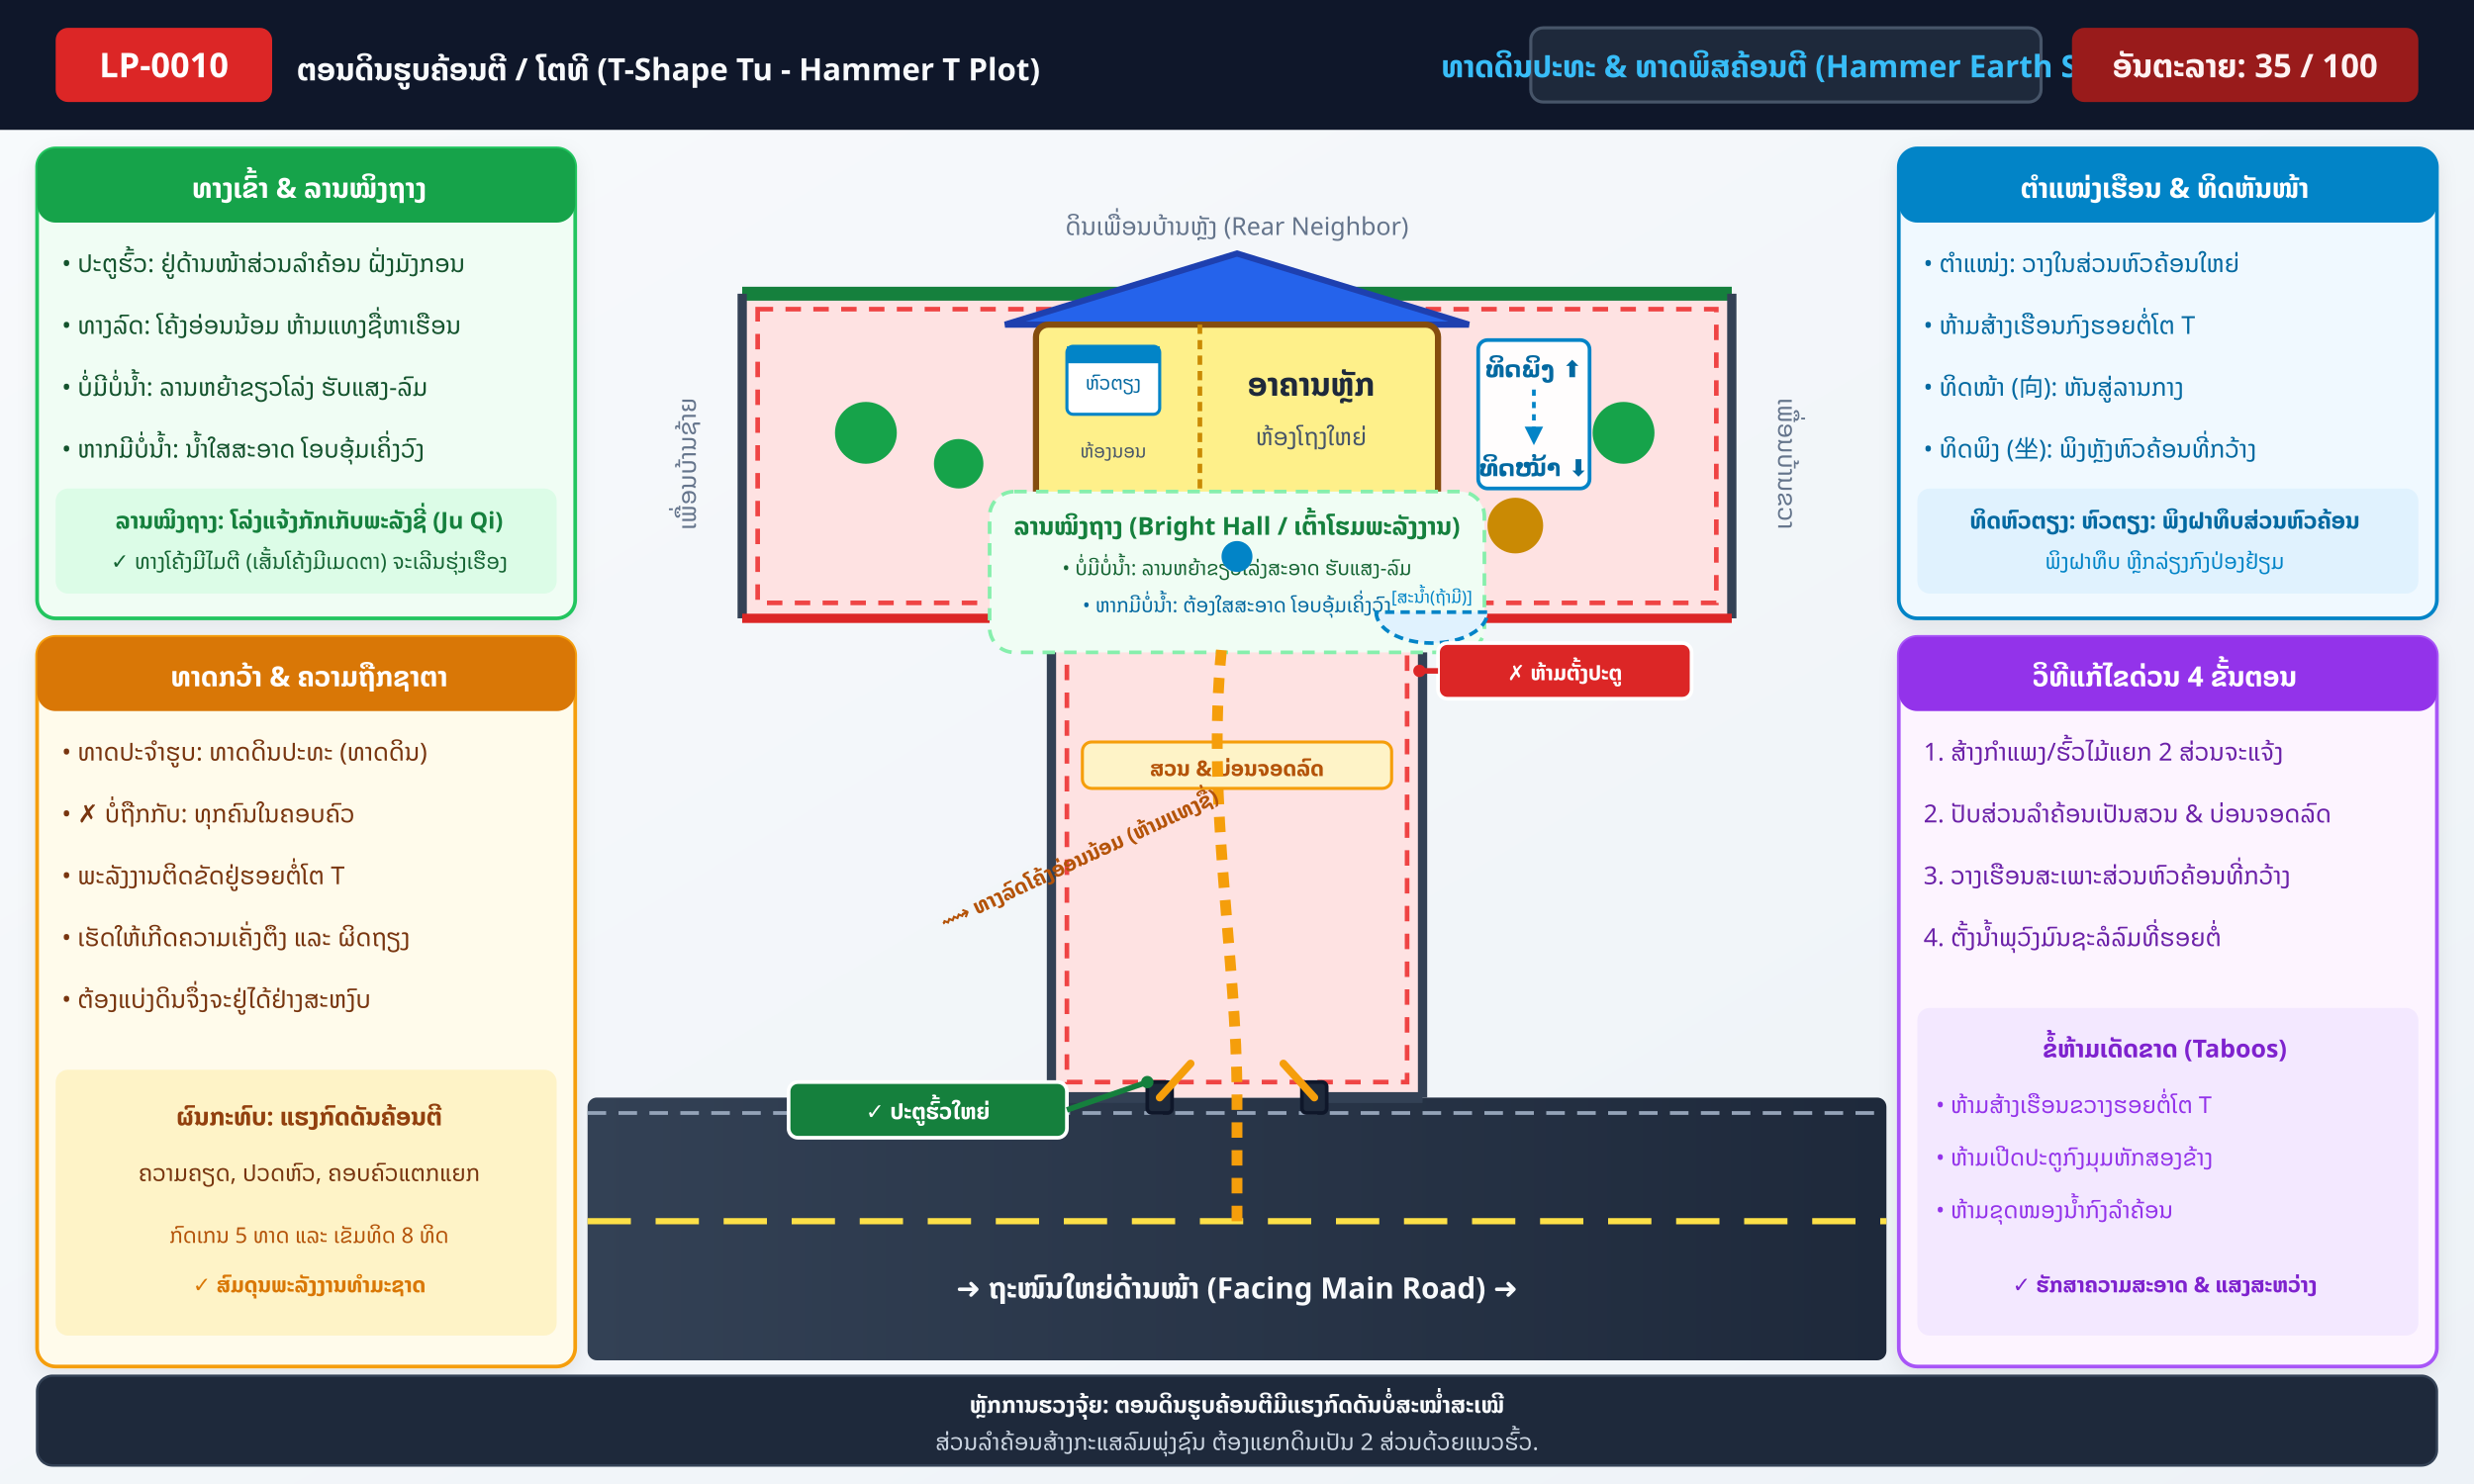
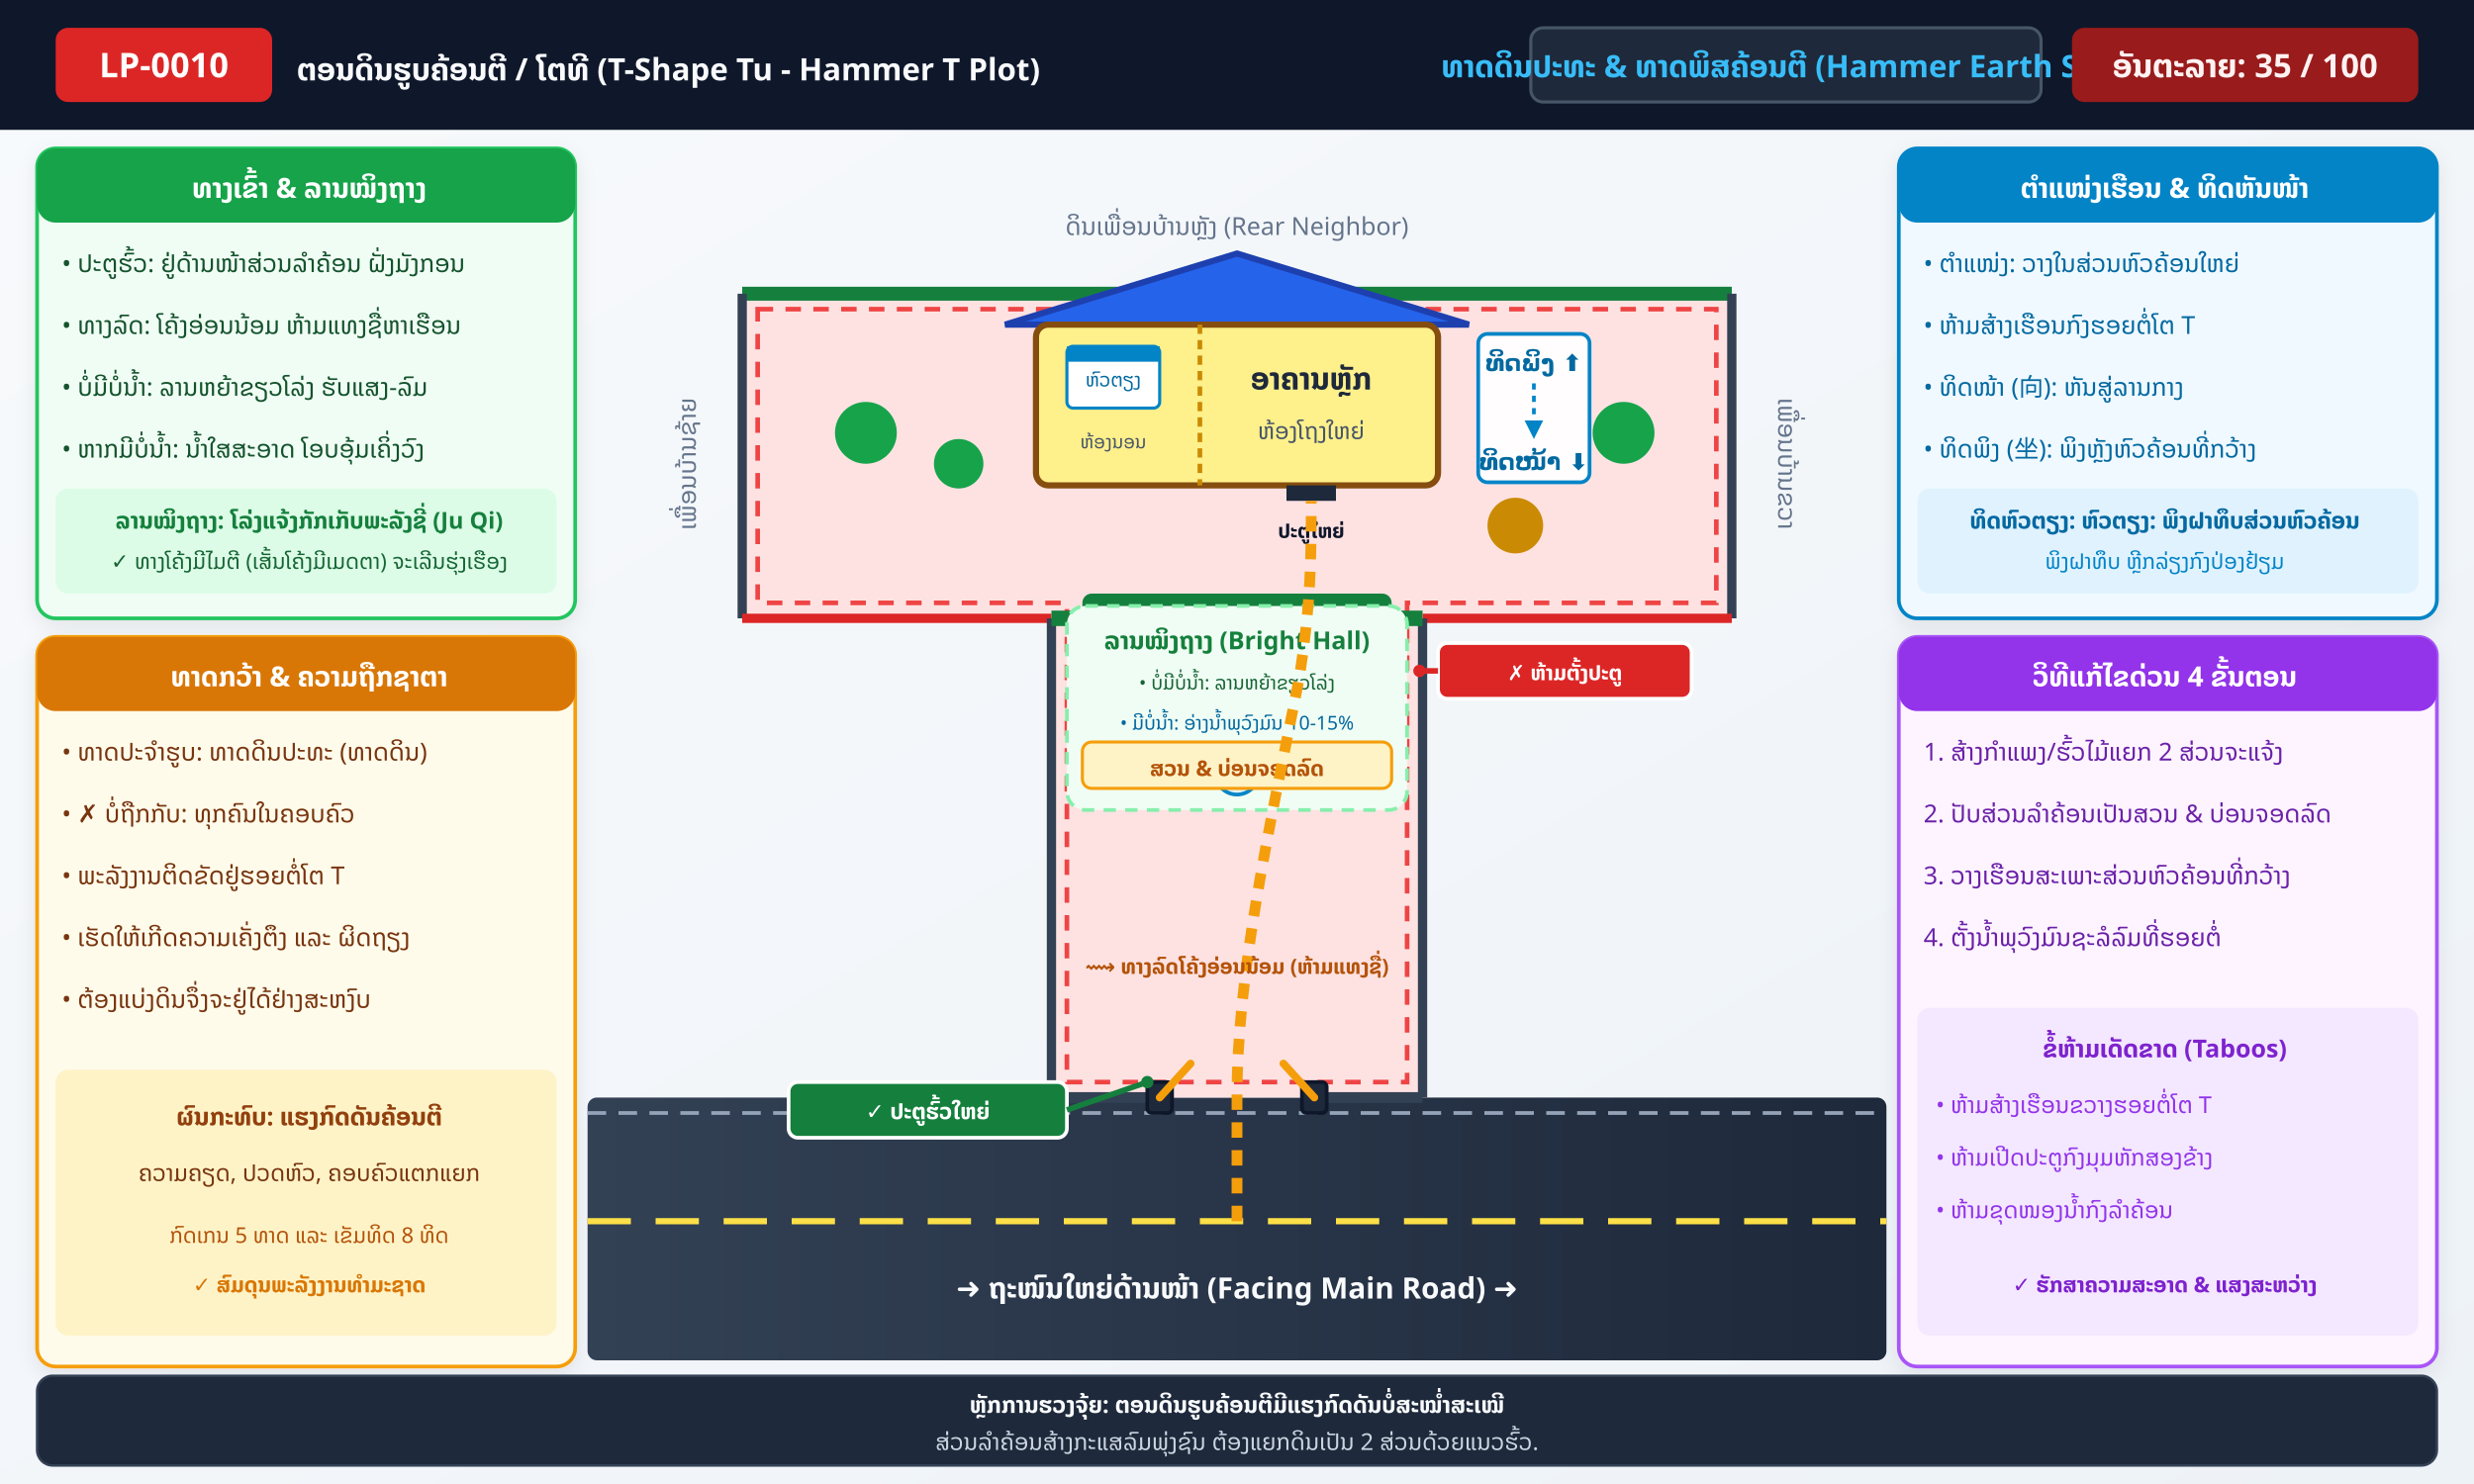
<svg xmlns="http://www.w3.org/2000/svg" viewBox="0 0 800 480" width="800" height="480">
  <defs>
    <linearGradient id="bgGrad" x1="0%" y1="0%" x2="100%" y2="100%">
      <stop offset="0%" stop-color="#F8FAFC" />
      <stop offset="100%" stop-color="#EDF2F7" />
    </linearGradient>
    <linearGradient id="roadGrad" x1="0%" y1="0%" x2="100%" y2="0%">
      <stop offset="0%" stop-color="#334155" />
      <stop offset="100%" stop-color="#1E293B" />
    </linearGradient>
    <filter id="shadow" x="-5%" y="-5%" width="110%" height="110%">
      <feDropShadow dx="0" dy="2" stdDeviation="3" flood-opacity="0.08" />
    </filter>
  </defs>
  <rect width="800" height="480" fill="url(#bgGrad)" />
  <rect x="0" y="0" width="800" height="42" fill="#0F172A" />
  <rect x="18" y="9" width="70" height="24" rx="4" fill="#DC2626" />
  <text x="53" y="25" font-family="'Segoe UI', sans-serif" font-weight="bold" font-size="11" fill="#FFFFFF" text-anchor="middle">LP-0010</text>
  <text x="96" y="26" font-family="'Noto Sans Lao', 'Segoe UI', sans-serif" font-weight="bold" font-size="10" fill="#F8FAFC">ຕອນດິນຮູບຄ້ອນຕີ / ໂຕທີ (T-Shape Tu - Hammer T Plot)</text>
  <rect x="495" y="9" width="165" height="24" rx="4" fill="#1E293B" stroke="#475569" stroke-width="1" />
  <text x="577" y="25" font-family="'Noto Sans Lao', 'Segoe UI', sans-serif" font-weight="bold" font-size="10" fill="#38BDF8" text-anchor="middle">ທາດດິນປະທະ &amp; ທາດພິສຄ້ອນຕີ (Hammer Earth Sha)</text>
  <rect x="670" y="9" width="112" height="24" rx="4" fill="#991B1B" />
  <text x="726" y="25" font-family="'Noto Sans Lao', 'Segoe UI', sans-serif" font-weight="bold" font-size="10.5" fill="#FEF2F2" text-anchor="middle">ອັນຕະລາຍ: 35 / 100</text>
  <rect x="12" y="48" width="174" height="152" rx="6" fill="#F0FDF4" stroke="#22C55E" stroke-width="1.2" filter="url(#shadow)" />
  <rect x="12" y="48" width="174" height="24" rx="6" fill="#16A34A" />
  <text x="100" y="64" font-family="'Noto Sans Lao', 'Segoe UI', sans-serif" font-weight="bold" font-size="9" fill="#FFFFFF" text-anchor="middle">ທາງເຂົ້າ &amp; ລານໝິງຖາງ</text>
  <text x="20" y="88" font-family="'Noto Sans Lao', 'Segoe UI', sans-serif" font-size="8" fill="#14532D">• ປະຕູຮົ້ວ: ຢູ່ດ້ານໜ້າສ່ວນລຳຄ້ອນ ຝັ່ງມັງກອນ</text>
  <text x="20" y="108" font-family="'Noto Sans Lao', 'Segoe UI', sans-serif" font-size="8" fill="#14532D">• ທາງລົດ: ໂຄ້ງອ່ອນນ້ອມ ຫ້າມແທງຊື່ຫາເຮືອນ</text>
  <text x="20" y="128" font-family="'Noto Sans Lao', 'Segoe UI', sans-serif" font-size="8" fill="#14532D">• ບໍ່ມີບໍ່ນ້ຳ: ລານຫຍ້າຂຽວໂລ່ງ ຮັບແສງ-ລົມ</text>
  <text x="20" y="148" font-family="'Noto Sans Lao', 'Segoe UI', sans-serif" font-size="8" fill="#14532D">• ຫາກມີບໍ່ນ້ຳ: ນ້ຳໃສສະອາດ ໂອບອຸ້ມເຄິ່ງວົງ</text>
  <rect x="18" y="158" width="162" height="34" rx="4" fill="#DCFCE7" />
  <text x="100" y="171" font-family="'Noto Sans Lao', 'Segoe UI', sans-serif" font-weight="bold" font-size="7.5" fill="#15803D" text-anchor="middle">ລານໝິງຖາງ: ໂລ່ງແຈ້ງກັກເກັບພະລັງຊີ່ (Ju Qi)</text>
  <text x="100" y="184" font-family="'Noto Sans Lao', 'Segoe UI', sans-serif" font-size="7" fill="#166534" text-anchor="middle">✓ ທາງໂຄ້ງມີໄມຕີ (ເສັ້ນໂຄ້ງມີເມດຕາ) ຈະເລີນຮຸ່ງເຮືອງ</text>
  <rect x="12" y="206" width="174" height="236" rx="6" fill="#FFFBEB" stroke="#F59E0B" stroke-width="1.2" filter="url(#shadow)" />
  <rect x="12" y="206" width="174" height="24" rx="6" fill="#D97706" />
  <text x="100" y="222" font-family="'Noto Sans Lao', 'Segoe UI', sans-serif" font-weight="bold" font-size="9" fill="#FFFFFF" text-anchor="middle">ທາດກວ້າ &amp; ຄວາມຖືກຊາຕາ</text>
  <text x="20" y="246" font-family="'Noto Sans Lao', 'Segoe UI', sans-serif" font-size="8" fill="#78350F">• ທາດປະຈຳຮູບ: ທາດດິນປະທະ (ທາດດິນ)</text>
  <text x="20" y="266" font-family="'Noto Sans Lao', 'Segoe UI', sans-serif" font-size="8" fill="#78350F">• ✗ ບໍ່ຖືກກັບ: ທຸກຄົນໃນຄອບຄົວ</text>
  <text x="20" y="286" font-family="'Noto Sans Lao', 'Segoe UI', sans-serif" font-size="8" fill="#78350F">• ພະລັງງານຕິດຂັດຢູ່ຮອຍຕໍ່ໂຕ T</text>
  <text x="20" y="306" font-family="'Noto Sans Lao', 'Segoe UI', sans-serif" font-size="8" fill="#78350F">• ເຮັດໃຫ້ເກີດຄວາມເຄັ່ງຕຶງ ແລະ ຜິດຖຽງ</text>
  <text x="20" y="326" font-family="'Noto Sans Lao', 'Segoe UI', sans-serif" font-size="8" fill="#78350F">• ຕ້ອງແບ່ງດິນຈຶ່ງຈະຢູ່ໄດ້ຢ່າງສະຫງົບ</text>
  <rect x="18" y="346" width="162" height="86" rx="4" fill="#FEF3C7" />
  <text x="100" y="364" font-family="'Noto Sans Lao', 'Segoe UI', sans-serif" font-weight="bold" font-size="8" fill="#92400E" text-anchor="middle">ຜົນກະທົບ: ແຮງກົດດັນຄ້ອນຕີ</text>
  <text x="100" y="382" font-family="'Noto Sans Lao', 'Segoe UI', sans-serif" font-size="7.5" fill="#78350F" text-anchor="middle">ຄວາມຄຽດ, ປວດຫົວ, ຄອບຄົວແຕກແຍກ</text>
  <text x="100" y="402" font-family="'Noto Sans Lao', 'Segoe UI', sans-serif" font-size="7" fill="#B45309" text-anchor="middle">ກົດເກນ 5 ທາດ ແລະ ເຂັມທິດ 8 ທິດ</text>
  <text x="100" y="418" font-family="'Noto Sans Lao', 'Segoe UI', sans-serif" font-weight="bold" font-size="7" fill="#D97706" text-anchor="middle">✓ ສົມດຸນພະລັງງານທຳມະຊາດ</text>
  <rect x="614" y="48" width="174" height="152" rx="6" fill="#F0F9FF" stroke="#0284C7" stroke-width="1.2" filter="url(#shadow)" />
  <rect x="614" y="48" width="174" height="24" rx="6" fill="#0284C7" />
  <text x="700" y="64" font-family="'Noto Sans Lao', 'Segoe UI', sans-serif" font-weight="bold" font-size="9" fill="#FFFFFF" text-anchor="middle">ຕຳແໜ່ງເຮືອນ &amp; ທິດຫັນໜ້າ</text>
  <text x="622" y="88" font-family="'Noto Sans Lao', 'Segoe UI', sans-serif" font-size="8" fill="#0369A1">• ຕຳແໜ່ງ: ວາງໃນສ່ວນຫົວຄ້ອນໃຫຍ່</text>
  <text x="622" y="108" font-family="'Noto Sans Lao', 'Segoe UI', sans-serif" font-size="8" fill="#0369A1">• ຫ້າມສ້າງເຮືອນກົງຮອຍຕໍ່ໂຕ T</text>
  <text x="622" y="128" font-family="'Noto Sans Lao', 'Segoe UI', sans-serif" font-size="8" fill="#0369A1">• ທິດໜ້າ (向): ຫັນສູ່ລານກາງ</text>
  <text x="622" y="148" font-family="'Noto Sans Lao', 'Segoe UI', sans-serif" font-size="8" fill="#0369A1">• ທິດພິງ (坐): ພິງຫຼັງຫົວຄ້ອນທີ່ກວ້າງ</text>
  <rect x="620" y="158" width="162" height="34" rx="4" fill="#E0F2FE" />
  <text x="700" y="171" font-family="'Noto Sans Lao', 'Segoe UI', sans-serif" font-weight="bold" font-size="7.5" fill="#0369A1" text-anchor="middle">ທິດຫົວຕຽງ: ຫົວຕຽງ: ພິງຝາທຶບສ່ວນຫົວຄ້ອນ</text>
  <text x="700" y="184" font-family="'Noto Sans Lao', 'Segoe UI', sans-serif" font-size="7" fill="#0284C7" text-anchor="middle">ພິງຝາທຶບ ຫຼີກລ່ຽງກົງປ່ອງຢ້ຽມ</text>
  <rect x="614" y="206" width="174" height="236" rx="6" fill="#FDF4FF" stroke="#A855F7" stroke-width="1.2" filter="url(#shadow)" />
  <rect x="614" y="206" width="174" height="24" rx="6" fill="#9333EA" />
  <text x="700" y="222" font-family="'Noto Sans Lao', 'Segoe UI', sans-serif" font-weight="bold" font-size="9" fill="#FFFFFF" text-anchor="middle">ວິທີແກ້ໄຂດ່ວນ 4 ຂັ້ນຕອນ</text>
  <text x="622" y="246" font-family="'Noto Sans Lao', 'Segoe UI', sans-serif" font-size="8" fill="#6B21A8">1. ສ້າງກຳແພງ/ຮົ້ວໄມ້ແຍກ 2 ສ່ວນຈະແຈ້ງ</text>
  <text x="622" y="266" font-family="'Noto Sans Lao', 'Segoe UI', sans-serif" font-size="8" fill="#6B21A8">2. ປັບສ່ວນລຳຄ້ອນເປັນສວນ &amp; ບ່ອນຈອດລົດ</text>
  <text x="622" y="286" font-family="'Noto Sans Lao', 'Segoe UI', sans-serif" font-size="8" fill="#6B21A8">3. ວາງເຮືອນສະເພາະສ່ວນຫົວຄ້ອນທີ່ກວ້າງ</text>
  <text x="622" y="306" font-family="'Noto Sans Lao', 'Segoe UI', sans-serif" font-size="8" fill="#6B21A8">4. ຕັ້ງນ້ຳພຸວົງມົນຊະລໍລົມທີ່ຮອຍຕໍ່</text>
  <rect x="620" y="326" width="162" height="106" rx="4" fill="#F3E8FF" />
  <text x="700" y="342" font-family="'Noto Sans Lao', 'Segoe UI', sans-serif" font-weight="bold" font-size="8" fill="#7E22CE" text-anchor="middle">ຂໍ້ຫ້າມເດັດຂາດ (Taboos)</text>
  <text x="626" y="360" font-family="'Noto Sans Lao', 'Segoe UI', sans-serif" font-size="7.5" fill="#9333EA">• ຫ້າມສ້າງເຮືອນຂວາງຮອຍຕໍ່ໂຕ T</text>
  <text x="626" y="377" font-family="'Noto Sans Lao', 'Segoe UI', sans-serif" font-size="7.5" fill="#9333EA">• ຫ້າມເປີດປະຕູກົງມຸມຫັກສອງຂ້າງ</text>
  <text x="626" y="394" font-family="'Noto Sans Lao', 'Segoe UI', sans-serif" font-size="7.5" fill="#9333EA">• ຫ້າມຂຸດໜອງນ້ຳກົງລຳຄ້ອນ</text>
  <text x="700" y="418" font-family="'Noto Sans Lao', 'Segoe UI', sans-serif" font-weight="bold" font-size="7" fill="#7E22CE" text-anchor="middle">✓ ຮັກສາຄວາມສະອາດ &amp; ແສງສະຫວ່າງ</text>
  <rect x="190" y="355" width="420" height="85" fill="url(#roadGrad)" rx="3" />
  <line x1="190" y1="395" x2="610" y2="395" stroke="#FDE047" stroke-width="2" stroke-dasharray="14,8" />
  <line x1="190" y1="360" x2="610" y2="360" stroke="#94A3B8" stroke-width="1.2" stroke-dasharray="6,4" />
  <text x="400" y="420" font-family="'Noto Sans Lao', 'Segoe UI', sans-serif" font-weight="bold" font-size="9.5" fill="#F8FAFC" text-anchor="middle">➜ ຖະໜົນໃຫຍ່ດ້ານໜ້າ (Facing Main Road) ➜</text>
  <g>
    <text x="400" y="76" font-family="'Noto Sans Lao', 'Segoe UI', sans-serif" font-size="8" fill="#64748B" text-anchor="middle">ດິນເພື່ອນບ້ານຫຼັງ (Rear Neighbor)</text>
    <text x="225" y="150" font-family="'Noto Sans Lao', 'Segoe UI', sans-serif" font-size="8" fill="#64748B" text-anchor="middle" transform="rotate(-90 225 150)">ເພື່ອນບ້ານຊ້າຍ</text>
    <text x="575" y="150" font-family="'Noto Sans Lao', 'Segoe UI', sans-serif" font-size="8" fill="#64748B" text-anchor="middle" transform="rotate(90 575 150)">ເພື່ອນບ້ານຂວາ</text>
    <polygon points="240,95 560,95 560,200 460,200 460,355 340,355 340,200 240,200" fill="#FEE2E2" />
    <polygon points="245,100 555,100 555,195 455,195 455,350 345,350 345,195 245,195" fill="none" stroke="#EF4444" stroke-width="1.5" stroke-dasharray="5,4" />
    <line x1="240" y1="95" x2="560" y2="95" stroke="#15803D" stroke-width="4.5" />
    <line x1="240" y1="95" x2="240" y2="200" stroke="#334155" stroke-width="3" />
    <line x1="240" y1="200" x2="340" y2="200" stroke="#DC2626" stroke-width="3" />
    <line x1="340" y1="200" x2="340" y2="355" stroke="#334155" stroke-width="3" />
    <line x1="560" y1="95" x2="560" y2="200" stroke="#334155" stroke-width="3" />
    <line x1="560" y1="200" x2="460" y2="200" stroke="#DC2626" stroke-width="3" />
    <line x1="460" y1="200" x2="460" y2="355" stroke="#334155" stroke-width="3" />
    <line x1="340" y1="200" x2="460" y2="200" stroke="#15803D" stroke-width="5" />
    <rect x="350" y="192" width="100" height="15" rx="3" fill="#15803D" />
    <text x="400" y="203" font-family="'Noto Sans Lao', 'Segoe UI', sans-serif" font-weight="bold" font-size="7" fill="#FFFFFF" text-anchor="middle">ກຳແພງແຍກສ່ວນດິນ</text>
    <polygon points="325,105 400,82 475,105" fill="#2563EB" stroke="#1E40AF" stroke-width="2" />
-     <rect x="335" y="105" width="130" height="60" fill="#FEF08A" stroke="#854D0E" stroke-width="2" rx="4" />
-     <line x1="388" y1="105" x2="388" y2="165" stroke="#CA8A04" stroke-width="1.5" stroke-dasharray="3,2" />
-     <rect x="345" y="112" width="30" height="22" rx="2" fill="#FFFFFF" stroke="#0284C7" stroke-width="1" />
-     <rect x="345" y="112" width="30" height="5.5" fill="#0284C7" />
-     <text x="360" y="126" font-family="'Noto Sans Lao', 'Segoe UI', sans-serif" font-size="6.2" fill="#0369A1" text-anchor="middle">ຫົວຕຽງ</text>
-     <text x="360" y="148" font-family="'Noto Sans Lao', 'Segoe UI', sans-serif" font-size="6" fill="#475569" text-anchor="middle">ຫ້ອງນອນ</text>
-     <text x="424" y="128" font-family="'Noto Sans Lao', 'Segoe UI', sans-serif" font-weight="bold" font-size="10.5" fill="#1E293B" text-anchor="middle">ອາຄານຫຼັກ</text>
-     <text x="424" y="144" font-family="'Noto Sans Lao', 'Segoe UI', sans-serif" font-size="7.8" fill="#475569" text-anchor="middle">ຫ້ອງໂຖງໃຫຍ່</text>
-     <rect x="416" y="161" width="16" height="5" fill="#1E293B" />
-     <text x="424" y="172" font-family="'Noto Sans Lao', 'Segoe UI', sans-serif" font-size="5.8" fill="#0F172A" text-anchor="middle">ປະຕູໃຫຍ່</text>
-     <g transform="translate(478, 110)">
+     <rect x="335" y="105" width="130" height="52" fill="#FEF08A" stroke="#854D0E" stroke-width="2" rx="4" />
+     <line x1="388" y1="105" x2="388" y2="157" stroke="#CA8A04" stroke-width="1.5" stroke-dasharray="3,2" />
+     <rect x="345" y="112" width="30" height="20" rx="2" fill="#FFFFFF" stroke="#0284C7" stroke-width="1" />
+     <rect x="345" y="112" width="30" height="5" fill="#0284C7" />
+     <text x="360" y="125" font-family="'Noto Sans Lao', 'Segoe UI', sans-serif" font-size="6.2" fill="#0369A1" text-anchor="middle">ຫົວຕຽງ</text>
+     <text x="360" y="145" font-family="'Noto Sans Lao', 'Segoe UI', sans-serif" font-size="6" fill="#475569" text-anchor="middle">ຫ້ອງນອນ</text>
+     <text x="424" y="126" font-family="'Noto Sans Lao', 'Segoe UI', sans-serif" font-weight="bold" font-size="10" fill="#1E293B" text-anchor="middle">ອາຄານຫຼັກ</text>
+     <text x="424" y="142" font-family="'Noto Sans Lao', 'Segoe UI', sans-serif" font-size="7.5" fill="#475569" text-anchor="middle">ຫ້ອງໂຖງໃຫຍ່</text>
+     <rect x="416" y="157" width="16" height="5" fill="#1E293B" />
+     <text x="424" y="174" font-family="'Noto Sans Lao', 'Segoe UI', sans-serif" font-weight="bold" font-size="6.5" fill="#0F172A" text-anchor="middle">ປະຕູໃຫຍ່</text>
+     <g transform="translate(478, 108)">
      <rect x="0" y="0" width="36" height="48" rx="3" fill="#FFFFFF" fill-opacity="0.92" stroke="#0284C7" stroke-width="1.2" />
      <text x="18" y="12" font-family="'Segoe UI', sans-serif" font-weight="bold" font-size="7.5" fill="#0369A1" text-anchor="middle">ທິດພິງ ⬆</text>
      <line x1="18" y1="16" x2="18" y2="32" stroke="#0284C7" stroke-width="1.2" stroke-dasharray="2,2" />
      <polygon points="18,34 15,28 21,28" fill="#0284C7" />
      <text x="18" y="44" font-family="'Segoe UI', sans-serif" font-weight="bold" font-size="7.5" fill="#0369A1" text-anchor="middle">ທິດໜ້າ ⬇</text>
    </g>
-     <rect x="320" y="159" width="160" height="52" rx="8" fill="#F0FDF4" stroke="#86EFAC" stroke-width="1.2" stroke-dasharray="4,3" />
-     <text x="400" y="173" font-family="'Noto Sans Lao', 'Segoe UI', sans-serif" font-weight="bold" font-size="8" fill="#15803D" text-anchor="middle">ລານໝິງຖາງ (Bright Hall / ເຕົ້າໂຮມພະລັງງານ)</text>
-     <text x="400" y="186" font-family="'Noto Sans Lao', 'Segoe UI', sans-serif" font-size="6.5" fill="#166534" text-anchor="middle">• ບໍ່ມີບໍ່ນ້ຳ: ລານຫຍ້າຂຽວໂລ່ງສະອາດ ຮັບແສງ-ລົມ</text>
-     <text x="400" y="198" font-family="'Noto Sans Lao', 'Segoe UI', sans-serif" font-size="6.5" fill="#0369A1" text-anchor="middle">• ຫາກມີບໍ່ນ້ຳ: ຕ້ອງໃສສະອາດ ໂອບອຸ້ມເຄິ່ງວົງ</text>
-     <path d="M 445 198 A 18 10 0 0 0 481 198 Z" fill="#E0F2FE" stroke="#0284C7" stroke-width="1.2" stroke-dasharray="3,2" />
-     <text x="463" y="195" font-family="'Noto Sans Lao', 'Segoe UI', sans-serif" font-size="5.5" fill="#0284C7" text-anchor="middle">[ສະນ້ຳ(ຖ້າມີ)]</text>
-     <circle cx="400" cy="180" r="5" fill="#0284C7" />
+     <rect x="345" y="196" width="110" height="66" rx="6" fill="#F0FDF4" stroke="#86EFAC" stroke-width="1.2" stroke-dasharray="4,3" />
+     <text x="400" y="210" font-family="'Noto Sans Lao', 'Segoe UI', sans-serif" font-weight="bold" font-size="8" fill="#15803D" text-anchor="middle">ລານໝິງຖາງ (Bright Hall)</text>
+     <text x="400" y="223" font-family="'Noto Sans Lao', 'Segoe UI', sans-serif" font-size="6.2" fill="#166534" text-anchor="middle">• ບໍ່ມີບໍ່ນ້ຳ: ລານຫຍ້າຂຽວໂລ່ງ</text>
+     <text x="400" y="236" font-family="'Noto Sans Lao', 'Segoe UI', sans-serif" font-size="6.2" fill="#0369A1" text-anchor="middle">• ມີບໍ່ນ້ຳ: ອ່າງນ້ຳພຸວົງມົນ 10-15%</text>
+     <circle cx="400" cy="250" r="7" fill="#E0F2FE" stroke="#0284C7" stroke-width="1.2" />
+     <text x="400" y="252" font-family="'Noto Sans Lao', 'Segoe UI', sans-serif" font-size="5" fill="#0284C7" text-anchor="middle">[ນ້ຳພຸ]</text>
    <rect x="350" y="240" width="100" height="15" rx="3" fill="#FEF3C7" stroke="#F59E0B" stroke-width="1" />
    <text x="400" y="251" font-family="'Noto Sans Lao', 'Segoe UI', sans-serif" font-weight="bold" font-size="7" fill="#B45309" text-anchor="middle">ສວນ &amp; ບ່ອນຈອດລົດ</text>
    <line x1="340" y1="355" x2="375" y2="355" stroke="#334155" stroke-width="3.5" />
    <line x1="425" y1="355" x2="460" y2="355" stroke="#334155" stroke-width="3.5" />
    <rect x="371" y="350" width="8" height="10" rx="1.5" fill="#1E293B" stroke="#0F172A" stroke-width="1.2" />
    <rect x="421" y="350" width="8" height="10" rx="1.5" fill="#1E293B" stroke="#0F172A" stroke-width="1.2" />
    <line x1="375" y1="355" x2="385" y2="344" stroke="#F59E0B" stroke-width="2.5" stroke-linecap="round" />
    <line x1="425" y1="355" x2="415" y2="344" stroke="#F59E0B" stroke-width="2.5" stroke-linecap="round" />
-     <path d="M 400 395 L 400 355 C 400 310 390 260 395 210" fill="none" stroke="#F59E0B" stroke-width="3.5" stroke-dasharray="5,4" />
-     <text x="350" y="280" font-family="'Noto Sans Lao', 'Segoe UI', sans-serif" font-weight="bold" font-size="6.8" fill="#B45309" text-anchor="middle" transform="rotate(-25 350 280)">⟿ ທາງລົດໂຄ້ງອ່ອນນ້ອມ (ຫ້າມແທງຊື່)</text>
+     <path d="M 400 395 L 400 355 C 400 315 410 270 420 220 C 424 195 424 180 424 162" fill="none" stroke="#F59E0B" stroke-width="3.5" stroke-dasharray="5,4" />
+     <text x="400" y="315" font-family="'Noto Sans Lao', 'Segoe UI', sans-serif" font-weight="bold" font-size="6.8" fill="#B45309" text-anchor="middle">⟿ ທາງລົດໂຄ້ງອ່ອນນ້ອມ (ຫ້າມແທງຊື່)</text>
    <g transform="translate(255, 350)">
      <rect x="0" y="0" width="90" height="18" rx="3" fill="#15803D" stroke="#FFFFFF" stroke-width="1.2" />
      <text x="45" y="12" font-family="'Noto Sans Lao', 'Segoe UI', sans-serif" font-weight="bold" font-size="7.2" fill="#FFFFFF" text-anchor="middle">✓ ປະຕູຮົ້ວໃຫຍ່</text>
      <line x1="90" y1="9" x2="116" y2="0" stroke="#15803D" stroke-width="1.8" />
      <circle cx="116" cy="0" r="2" fill="#15803D" />
    </g>
    <g transform="translate(465, 208)">
      <rect x="0" y="0" width="82" height="18" rx="3" fill="#DC2626" stroke="#FFFFFF" stroke-width="1.2" />
      <text x="41" y="12" font-family="'Noto Sans Lao', 'Segoe UI', sans-serif" font-weight="bold" font-size="6.8" fill="#FFFFFF" text-anchor="middle">✗ ຫ້າມຕັ້ງປະຕູ</text>
      <line x1="0" y1="9" x2="-6" y2="9" stroke="#DC2626" stroke-width="1.8" />
      <circle cx="-6" cy="9" r="2" fill="#DC2626" />
    </g>
    <circle cx="280" cy="140" r="10" fill="#16A34A" />
    <circle cx="310" cy="150" r="8" fill="#16A34A" />
    <circle cx="490" cy="170" r="9" fill="#CA8A04" />
    <circle cx="525" cy="140" r="10" fill="#16A34A" />
  </g>
  <rect x="12" y="445" width="776" height="29" rx="5" fill="#1E293B" stroke="#334155" stroke-width="0.8" />
  <text x="400" y="457" font-family="'Noto Sans Lao', 'Segoe UI', sans-serif" font-weight="bold" font-size="7.5" fill="#F8FAFC" text-anchor="middle">ຫຼັກການຮວງຈຸ້ຍ: ຕອນດິນຮູບຄ້ອນຕີມີແຮງກົດດັນບໍ່ສະໝ່ຳສະເໝີ</text>
  <text x="400" y="469" font-family="'Noto Sans Lao', 'Segoe UI', sans-serif" font-size="7.5" fill="#CBD5E1" text-anchor="middle">ສ່ວນລຳຄ້ອນສ້າງກະແສລົມພຸ່ງຊົນ ຕ້ອງແຍກດິນເປັນ 2 ສ່ວນດ້ວຍແນວຮົ້ວ.</text>
</svg>
